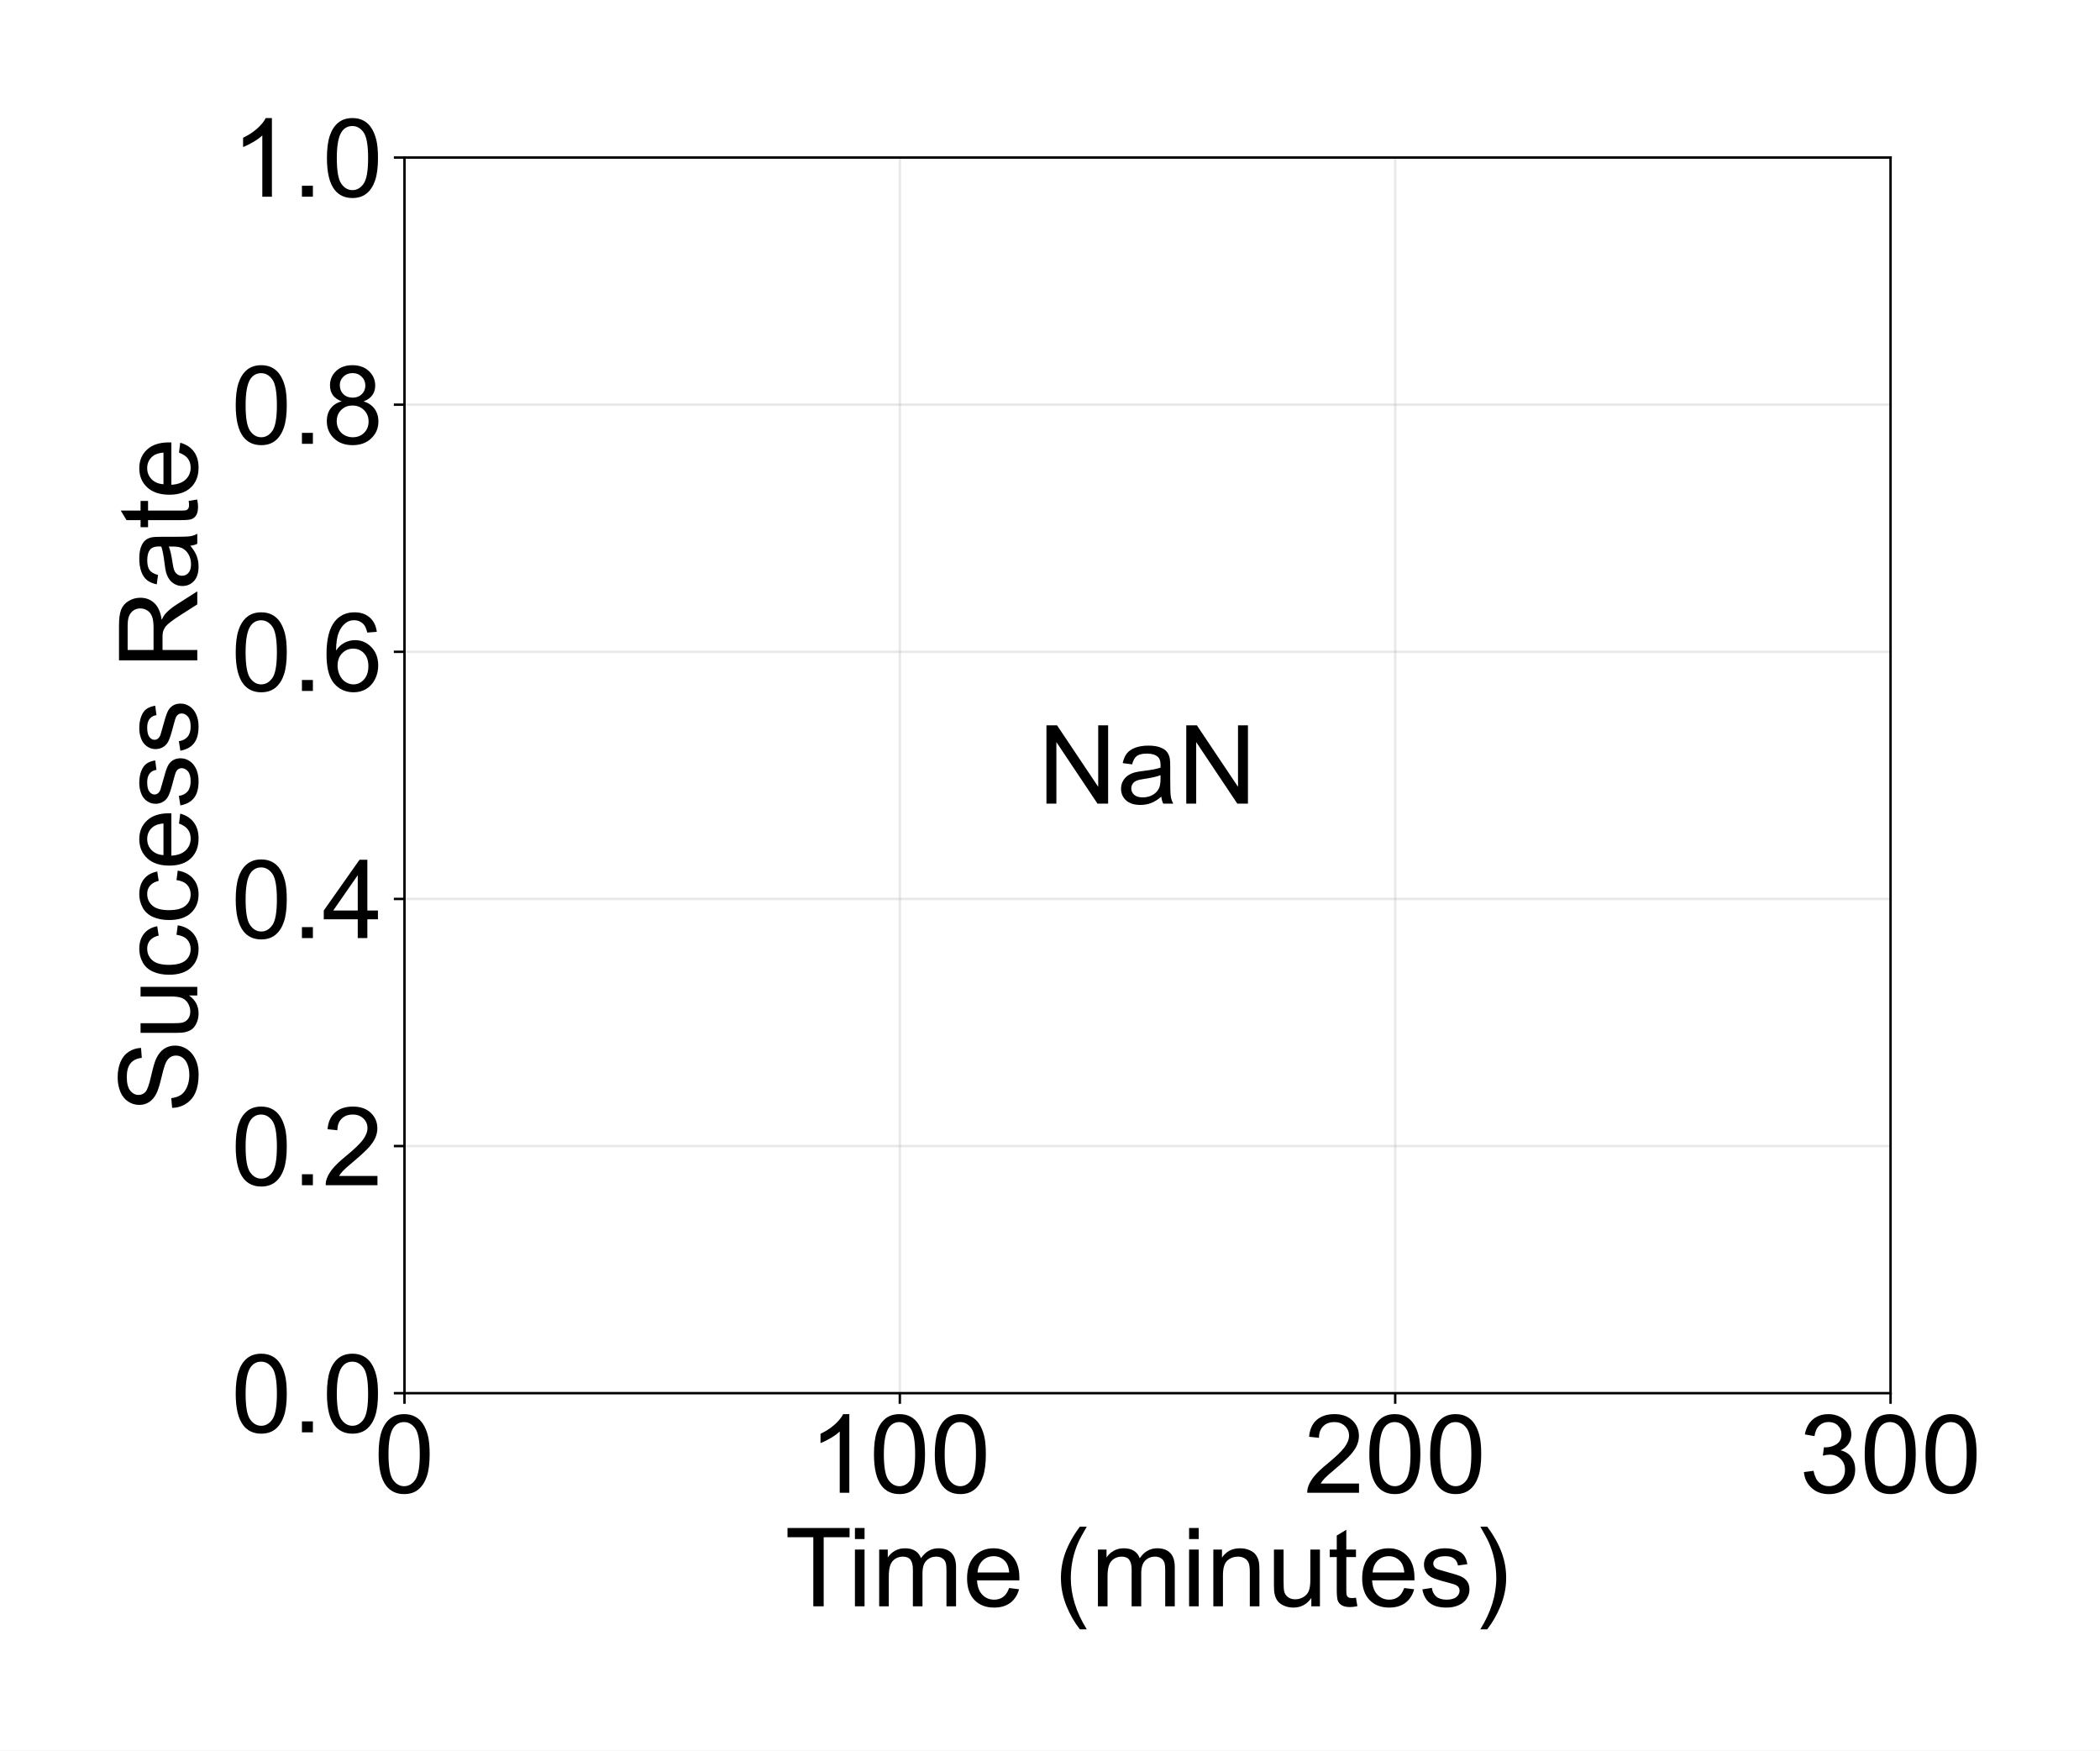
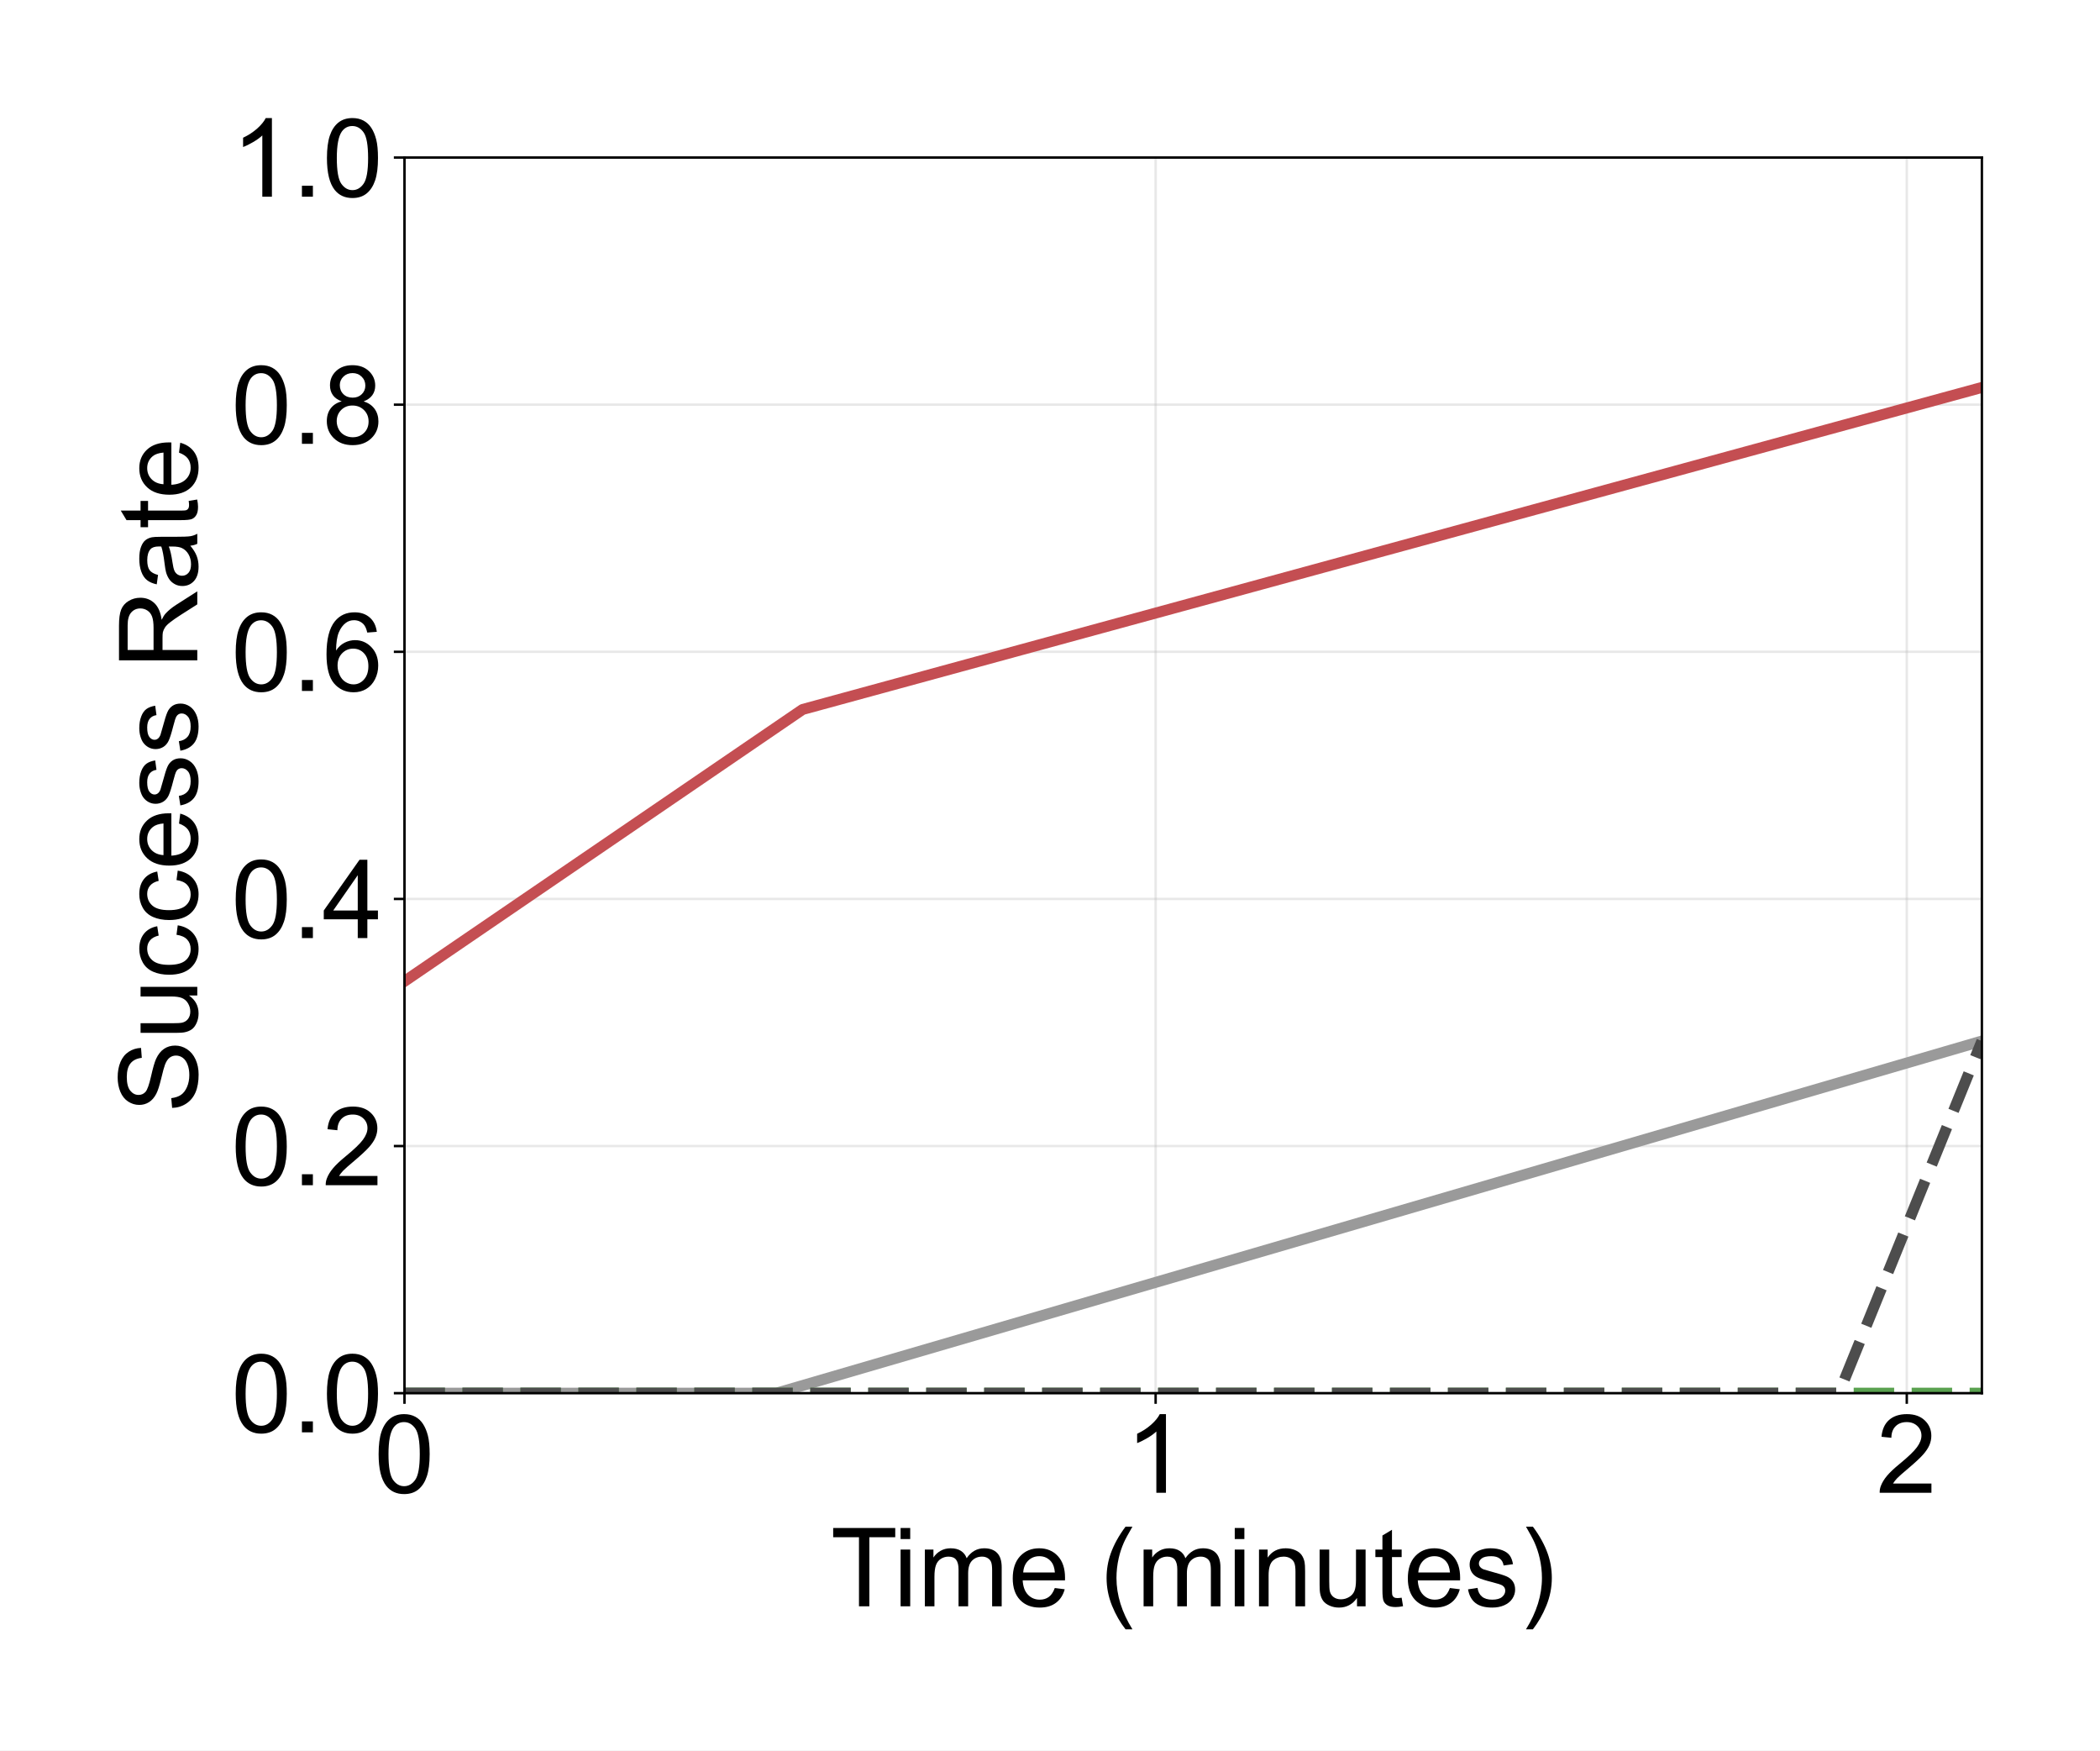
<svg xmlns="http://www.w3.org/2000/svg" xmlns:xlink="http://www.w3.org/1999/xlink" width="691.2pt" height="576pt" viewBox="0 0 691.2 576" version="1.1">
  <defs>
    <style type="text/css">*{stroke-linejoin: round; stroke-linecap: butt}</style>
  </defs>
  <g id="figure_1">
    <g id="patch_1">
      <path d="M 0 576  L 691.2 576  L 691.2 0  L 0 0  z " style="fill: #ffffff" />
    </g>
    <g id="axes_1">
      <g id="patch_2">
-         <path d="M 133.13 458.44  L 622.26 458.44  L 622.26 51.84  L 133.13 51.84  z " style="fill: #ffffff" />
+         <path d="M 133.13 458.44  L 652.32 458.44  L 652.32 51.84  L 133.13 51.84  z " style="fill: #ffffff" />
      </g>
      <g id="matplotlib.axis_1">
        <g id="xtick_1">
          <g id="line2d_1">
-             <path d="M 133.13 458.44  L 133.13 51.84  " clip-path="url(#p8010f7093c)" style="fill: none; stroke: #b0b0b0; stroke-opacity: 0.3; stroke-width: 0.8; stroke-linecap: square" />
+             <path d="M 133.13 458.44  L 133.13 51.84  " clip-path="url(#p4afe14d57f)" style="fill: none; stroke: #b0b0b0; stroke-opacity: 0.3; stroke-width: 0.8; stroke-linecap: square" />
          </g>
          <g id="line2d_2">
            <defs>
-               <path id="m16d247f6b5" d="M 0 0  L 0 3.5  " style="stroke: #000000; stroke-width: 0.8" />
-             </defs>
-             <g>
-               <use xlink:href="#m16d247f6b5" x="133.13" y="458.44" style="stroke: #000000; stroke-width: 0.8" />
+               <path id="m6b9293294a" d="M 0 0  L 0 3.5  " style="stroke: #000000; stroke-width: 0.8" />
+             </defs>
+             <g>
+               <use xlink:href="#m6b9293294a" x="133.13" y="458.44" style="stroke: #000000; stroke-width: 0.8" />
            </g>
          </g>
          <g id="text_1">
            <g transform="translate(123.1203 491.2081) scale(0.36 -0.36)">
              <defs>
                <path id="ArialMT-30" d="M 266 2259  Q 266 3072 433 3567  Q 600 4063 929 4331  Q 1259 4600 1759 4600  Q 2128 4600 2406 4451  Q 2684 4303 2865 4023  Q 3047 3744 3150 3342  Q 3253 2941 3253 2259  Q 3253 1453 3087 958  Q 2922 463 2592 192  Q 2263 -78 1759 -78  Q 1097 -78 719 397  Q 266 969 266 2259  z M 844 2259  Q 844 1131 1108 757  Q 1372 384 1759 384  Q 2147 384 2411 759  Q 2675 1134 2675 2259  Q 2675 3391 2411 3762  Q 2147 4134 1753 4134  Q 1366 4134 1134 3806  Q 844 3388 844 2259  z " transform="scale(0.015625)" />
              </defs>
              <use xlink:href="#ArialMT-30" />
            </g>
          </g>
        </g>
        <g id="xtick_2">
          <g id="line2d_3">
-             <path d="M 296.173 458.44  L 296.173 51.84  " clip-path="url(#p8010f7093c)" style="fill: none; stroke: #b0b0b0; stroke-opacity: 0.3; stroke-width: 0.8; stroke-linecap: square" />
+             <path d="M 380.366 458.44  L 380.366 51.84  " clip-path="url(#p4afe14d57f)" style="fill: none; stroke: #b0b0b0; stroke-opacity: 0.3; stroke-width: 0.8; stroke-linecap: square" />
          </g>
          <g id="line2d_4">
            <g>
-               <use xlink:href="#m16d247f6b5" x="296.173" y="458.44" style="stroke: #000000; stroke-width: 0.8" />
+               <use xlink:href="#m6b9293294a" x="380.366" y="458.44" style="stroke: #000000; stroke-width: 0.8" />
            </g>
          </g>
          <g id="text_2">
-             <g transform="translate(266.1443 491.2081) scale(0.36 -0.36)">
+             <g transform="translate(370.3561 491.2081) scale(0.36 -0.36)">
              <defs>
                <path id="ArialMT-31" d="M 2384 0  L 1822 0  L 1822 3584  Q 1619 3391 1289 3197  Q 959 3003 697 2906  L 697 3450  Q 1169 3672 1522 3987  Q 1875 4303 2022 4600  L 2384 4600  L 2384 0  z " transform="scale(0.015625)" />
              </defs>
              <use xlink:href="#ArialMT-31" />
-               <use xlink:href="#ArialMT-30" transform="translate(55.61523 0)" />
-               <use xlink:href="#ArialMT-30" transform="translate(111.2305 0)" />
            </g>
          </g>
        </g>
        <g id="xtick_3">
          <g id="line2d_5">
-             <path d="M 459.217 458.44  L 459.217 51.84  " clip-path="url(#p8010f7093c)" style="fill: none; stroke: #b0b0b0; stroke-opacity: 0.3; stroke-width: 0.8; stroke-linecap: square" />
+             <path d="M 627.602 458.44  L 627.602 51.84  " clip-path="url(#p4afe14d57f)" style="fill: none; stroke: #b0b0b0; stroke-opacity: 0.3; stroke-width: 0.8; stroke-linecap: square" />
          </g>
          <g id="line2d_6">
            <g>
-               <use xlink:href="#m16d247f6b5" x="459.217" y="458.44" style="stroke: #000000; stroke-width: 0.8" />
+               <use xlink:href="#m6b9293294a" x="627.602" y="458.44" style="stroke: #000000; stroke-width: 0.8" />
            </g>
          </g>
          <g id="text_3">
-             <g transform="translate(429.1876 491.2081) scale(0.36 -0.36)">
+             <g transform="translate(617.5919 491.2081) scale(0.36 -0.36)">
              <defs>
                <path id="ArialMT-32" d="M 3222 541  L 3222 0  L 194 0  Q 188 203 259 391  Q 375 700 629 1000  Q 884 1300 1366 1694  Q 2113 2306 2375 2664  Q 2638 3022 2638 3341  Q 2638 3675 2398 3904  Q 2159 4134 1775 4134  Q 1369 4134 1125 3890  Q 881 3647 878 3216  L 300 3275  Q 359 3922 746 4261  Q 1134 4600 1788 4600  Q 2447 4600 2831 4234  Q 3216 3869 3216 3328  Q 3216 3053 3103 2787  Q 2991 2522 2730 2228  Q 2469 1934 1863 1422  Q 1356 997 1212 845  Q 1069 694 975 541  L 3222 541  z " transform="scale(0.015625)" />
              </defs>
              <use xlink:href="#ArialMT-32" />
-               <use xlink:href="#ArialMT-30" transform="translate(55.61523 0)" />
-               <use xlink:href="#ArialMT-30" transform="translate(111.2305 0)" />
-             </g>
-           </g>
-         </g>
-         <g id="xtick_4">
-           <g id="line2d_7">
-             <path d="M 622.26 458.44  L 622.26 51.84  " clip-path="url(#p8010f7093c)" style="fill: none; stroke: #b0b0b0; stroke-opacity: 0.3; stroke-width: 0.8; stroke-linecap: square" />
-           </g>
-           <g id="line2d_8">
-             <g>
-               <use xlink:href="#m16d247f6b5" x="622.26" y="458.44" style="stroke: #000000; stroke-width: 0.8" />
-             </g>
-           </g>
-           <g id="text_4">
-             <g transform="translate(592.2309 491.2081) scale(0.36 -0.36)">
-               <defs>
-                 <path id="ArialMT-33" d="M 269 1209  L 831 1284  Q 928 806 1161 595  Q 1394 384 1728 384  Q 2125 384 2398 659  Q 2672 934 2672 1341  Q 2672 1728 2419 1979  Q 2166 2231 1775 2231  Q 1616 2231 1378 2169  L 1441 2663  Q 1497 2656 1531 2656  Q 1891 2656 2178 2843  Q 2466 3031 2466 3422  Q 2466 3731 2256 3934  Q 2047 4138 1716 4138  Q 1388 4138 1169 3931  Q 950 3725 888 3313  L 325 3413  Q 428 3978 793 4289  Q 1159 4600 1703 4600  Q 2078 4600 2393 4439  Q 2709 4278 2876 4000  Q 3044 3722 3044 3409  Q 3044 3113 2884 2869  Q 2725 2625 2413 2481  Q 2819 2388 3044 2092  Q 3269 1797 3269 1353  Q 3269 753 2831 336  Q 2394 -81 1725 -81  Q 1122 -81 723 278  Q 325 638 269 1209  z " transform="scale(0.015625)" />
-               </defs>
-               <use xlink:href="#ArialMT-33" />
-               <use xlink:href="#ArialMT-30" transform="translate(55.61523 0)" />
-               <use xlink:href="#ArialMT-30" transform="translate(111.2305 0)" />
-             </g>
-           </g>
-         </g>
-         <g id="text_5">
-           <g transform="translate(258.3634 528.57) scale(0.36 -0.36)">
+             </g>
+           </g>
+         </g>
+         <g id="text_4">
+           <g transform="translate(273.3934 528.57) scale(0.36 -0.36)">
            <defs>
              <path id="ArialMT-54" d="M 1659 0  L 1659 4041  L 150 4041  L 150 4581  L 3781 4581  L 3781 4041  L 2266 4041  L 2266 0  L 1659 0  z " transform="scale(0.015625)" />
              <path id="ArialMT-69" d="M 425 3934  L 425 4581  L 988 4581  L 988 3934  L 425 3934  z M 425 0  L 425 3319  L 988 3319  L 988 0  L 425 0  z " transform="scale(0.015625)" />
              <path id="ArialMT-6d" d="M 422 0  L 422 3319  L 925 3319  L 925 2853  Q 1081 3097 1340 3245  Q 1600 3394 1931 3394  Q 2300 3394 2536 3241  Q 2772 3088 2869 2813  Q 3263 3394 3894 3394  Q 4388 3394 4653 3120  Q 4919 2847 4919 2278  L 4919 0  L 4359 0  L 4359 2091  Q 4359 2428 4304 2576  Q 4250 2725 4106 2815  Q 3963 2906 3769 2906  Q 3419 2906 3187 2673  Q 2956 2441 2956 1928  L 2956 0  L 2394 0  L 2394 2156  Q 2394 2531 2256 2718  Q 2119 2906 1806 2906  Q 1569 2906 1367 2781  Q 1166 2656 1075 2415  Q 984 2175 984 1722  L 984 0  L 422 0  z " transform="scale(0.015625)" />
              <path id="ArialMT-65" d="M 2694 1069  L 3275 997  Q 3138 488 2766 206  Q 2394 -75 1816 -75  Q 1088 -75 661 373  Q 234 822 234 1631  Q 234 2469 665 2931  Q 1097 3394 1784 3394  Q 2450 3394 2872 2941  Q 3294 2488 3294 1666  Q 3294 1616 3291 1516  L 816 1516  Q 847 969 1125 678  Q 1403 388 1819 388  Q 2128 388 2347 550  Q 2566 713 2694 1069  z M 847 1978  L 2700 1978  Q 2663 2397 2488 2606  Q 2219 2931 1791 2931  Q 1403 2931 1139 2672  Q 875 2413 847 1978  z " transform="scale(0.015625)" />
              <path id="ArialMT-20" transform="scale(0.015625)" />
              <path id="ArialMT-28" d="M 1497 -1347  Q 1031 -759 709 28  Q 388 816 388 1659  Q 388 2403 628 3084  Q 909 3875 1497 4659  L 1900 4659  Q 1522 4009 1400 3731  Q 1209 3300 1100 2831  Q 966 2247 966 1656  Q 966 153 1900 -1347  L 1497 -1347  z " transform="scale(0.015625)" />
              <path id="ArialMT-6e" d="M 422 0  L 422 3319  L 928 3319  L 928 2847  Q 1294 3394 1984 3394  Q 2284 3394 2536 3286  Q 2788 3178 2913 3003  Q 3038 2828 3088 2588  Q 3119 2431 3119 2041  L 3119 0  L 2556 0  L 2556 2019  Q 2556 2363 2490 2533  Q 2425 2703 2258 2804  Q 2091 2906 1866 2906  Q 1506 2906 1245 2678  Q 984 2450 984 1813  L 984 0  L 422 0  z " transform="scale(0.015625)" />
              <path id="ArialMT-75" d="M 2597 0  L 2597 488  Q 2209 -75 1544 -75  Q 1250 -75 995 37  Q 741 150 617 320  Q 494 491 444 738  Q 409 903 409 1263  L 409 3319  L 972 3319  L 972 1478  Q 972 1038 1006 884  Q 1059 663 1231 536  Q 1403 409 1656 409  Q 1909 409 2131 539  Q 2353 669 2445 892  Q 2538 1116 2538 1541  L 2538 3319  L 3100 3319  L 3100 0  L 2597 0  z " transform="scale(0.015625)" />
              <path id="ArialMT-74" d="M 1650 503  L 1731 6  Q 1494 -44 1306 -44  Q 1000 -44 831 53  Q 663 150 594 308  Q 525 466 525 972  L 525 2881  L 113 2881  L 113 3319  L 525 3319  L 525 4141  L 1084 4478  L 1084 3319  L 1650 3319  L 1650 2881  L 1084 2881  L 1084 941  Q 1084 700 1114 631  Q 1144 563 1211 522  Q 1278 481 1403 481  Q 1497 481 1650 503  z " transform="scale(0.015625)" />
              <path id="ArialMT-73" d="M 197 991  L 753 1078  Q 800 744 1014 566  Q 1228 388 1613 388  Q 2000 388 2187 545  Q 2375 703 2375 916  Q 2375 1106 2209 1216  Q 2094 1291 1634 1406  Q 1016 1563 777 1677  Q 538 1791 414 1992  Q 291 2194 291 2438  Q 291 2659 392 2848  Q 494 3038 669 3163  Q 800 3259 1026 3326  Q 1253 3394 1513 3394  Q 1903 3394 2198 3281  Q 2494 3169 2634 2976  Q 2775 2784 2828 2463  L 2278 2388  Q 2241 2644 2061 2787  Q 1881 2931 1553 2931  Q 1166 2931 1000 2803  Q 834 2675 834 2503  Q 834 2394 903 2306  Q 972 2216 1119 2156  Q 1203 2125 1616 2013  Q 2213 1853 2448 1751  Q 2684 1650 2818 1456  Q 2953 1263 2953 975  Q 2953 694 2789 445  Q 2625 197 2315 61  Q 2006 -75 1616 -75  Q 969 -75 630 194  Q 291 463 197 991  z " transform="scale(0.015625)" />
              <path id="ArialMT-29" d="M 791 -1347  L 388 -1347  Q 1322 153 1322 1656  Q 1322 2244 1188 2822  Q 1081 3291 891 3722  Q 769 4003 388 4659  L 791 4659  Q 1378 3875 1659 3084  Q 1900 2403 1900 1659  Q 1900 816 1576 28  Q 1253 -759 791 -1347  z " transform="scale(0.015625)" />
            </defs>
            <use xlink:href="#ArialMT-54" />
            <use xlink:href="#ArialMT-69" transform="translate(57.33398 0)" />
            <use xlink:href="#ArialMT-6d" transform="translate(79.55078 0)" />
            <use xlink:href="#ArialMT-65" transform="translate(162.8516 0)" />
            <use xlink:href="#ArialMT-20" transform="translate(218.4668 0)" />
            <use xlink:href="#ArialMT-28" transform="translate(246.25 0)" />
            <use xlink:href="#ArialMT-6d" transform="translate(279.5508 0)" />
            <use xlink:href="#ArialMT-69" transform="translate(362.8516 0)" />
            <use xlink:href="#ArialMT-6e" transform="translate(385.0684 0)" />
            <use xlink:href="#ArialMT-75" transform="translate(440.6836 0)" />
            <use xlink:href="#ArialMT-74" transform="translate(496.2988 0)" />
            <use xlink:href="#ArialMT-65" transform="translate(524.082 0)" />
            <use xlink:href="#ArialMT-73" transform="translate(579.6973 0)" />
            <use xlink:href="#ArialMT-29" transform="translate(629.6973 0)" />
          </g>
        </g>
      </g>
      <g id="matplotlib.axis_2">
        <g id="ytick_1">
+           <g id="line2d_7">
+             <path d="M 133.13 458.44  L 652.32 458.44  " clip-path="url(#p4afe14d57f)" style="fill: none; stroke: #b0b0b0; stroke-opacity: 0.3; stroke-width: 0.8; stroke-linecap: square" />
+           </g>
+           <g id="line2d_8">
+             <defs>
+               <path id="mba86e1c058" d="M 0 0  L -3.5 0  " style="stroke: #000000; stroke-width: 0.8" />
+             </defs>
+             <g>
+               <use xlink:href="#mba86e1c058" x="133.13" y="458.44" style="stroke: #000000; stroke-width: 0.8" />
+             </g>
+           </g>
+           <g id="text_5">
+             <g transform="translate(76.09 471.3241) scale(0.36 -0.36)">
+               <defs>
+                 <path id="ArialMT-2e" d="M 581 0  L 581 641  L 1222 641  L 1222 0  L 581 0  z " transform="scale(0.015625)" />
+               </defs>
+               <use xlink:href="#ArialMT-30" />
+               <use xlink:href="#ArialMT-2e" transform="translate(55.61523 0)" />
+               <use xlink:href="#ArialMT-30" transform="translate(83.39844 0)" />
+             </g>
+           </g>
+         </g>
+         <g id="ytick_2">
          <g id="line2d_9">
-             <path d="M 133.13 458.44  L 622.26 458.44  " clip-path="url(#p8010f7093c)" style="fill: none; stroke: #b0b0b0; stroke-opacity: 0.3; stroke-width: 0.8; stroke-linecap: square" />
+             <path d="M 133.13 377.12  L 652.32 377.12  " clip-path="url(#p4afe14d57f)" style="fill: none; stroke: #b0b0b0; stroke-opacity: 0.3; stroke-width: 0.8; stroke-linecap: square" />
          </g>
          <g id="line2d_10">
-             <defs>
-               <path id="m5a159a9931" d="M 0 0  L -3.5 0  " style="stroke: #000000; stroke-width: 0.8" />
-             </defs>
-             <g>
-               <use xlink:href="#m5a159a9931" x="133.13" y="458.44" style="stroke: #000000; stroke-width: 0.8" />
+             <g>
+               <use xlink:href="#mba86e1c058" x="133.13" y="377.12" style="stroke: #000000; stroke-width: 0.8" />
            </g>
          </g>
          <g id="text_6">
-             <g transform="translate(76.09 471.3241) scale(0.36 -0.36)">
-               <defs>
-                 <path id="ArialMT-2e" d="M 581 0  L 581 641  L 1222 641  L 1222 0  L 581 0  z " transform="scale(0.015625)" />
-               </defs>
-               <use xlink:href="#ArialMT-30" />
-               <use xlink:href="#ArialMT-2e" transform="translate(55.61523 0)" />
-               <use xlink:href="#ArialMT-30" transform="translate(83.39844 0)" />
-             </g>
-           </g>
-         </g>
-         <g id="ytick_2">
+             <g transform="translate(76.09 390.0041) scale(0.36 -0.36)">
+               <use xlink:href="#ArialMT-30" />
+               <use xlink:href="#ArialMT-2e" transform="translate(55.61523 0)" />
+               <use xlink:href="#ArialMT-32" transform="translate(83.39844 0)" />
+             </g>
+           </g>
+         </g>
+         <g id="ytick_3">
          <g id="line2d_11">
-             <path d="M 133.13 377.12  L 622.26 377.12  " clip-path="url(#p8010f7093c)" style="fill: none; stroke: #b0b0b0; stroke-opacity: 0.3; stroke-width: 0.8; stroke-linecap: square" />
+             <path d="M 133.13 295.8  L 652.32 295.8  " clip-path="url(#p4afe14d57f)" style="fill: none; stroke: #b0b0b0; stroke-opacity: 0.3; stroke-width: 0.8; stroke-linecap: square" />
          </g>
          <g id="line2d_12">
            <g>
-               <use xlink:href="#m5a159a9931" x="133.13" y="377.12" style="stroke: #000000; stroke-width: 0.8" />
+               <use xlink:href="#mba86e1c058" x="133.13" y="295.8" style="stroke: #000000; stroke-width: 0.8" />
            </g>
          </g>
          <g id="text_7">
-             <g transform="translate(76.09 390.0041) scale(0.36 -0.36)">
-               <use xlink:href="#ArialMT-30" />
-               <use xlink:href="#ArialMT-2e" transform="translate(55.61523 0)" />
-               <use xlink:href="#ArialMT-32" transform="translate(83.39844 0)" />
-             </g>
-           </g>
-         </g>
-         <g id="ytick_3">
+             <g transform="translate(76.09 308.6841) scale(0.36 -0.36)">
+               <defs>
+                 <path id="ArialMT-34" d="M 2069 0  L 2069 1097  L 81 1097  L 81 1613  L 2172 4581  L 2631 4581  L 2631 1613  L 3250 1613  L 3250 1097  L 2631 1097  L 2631 0  L 2069 0  z M 2069 1613  L 2069 3678  L 634 1613  L 2069 1613  z " transform="scale(0.015625)" />
+               </defs>
+               <use xlink:href="#ArialMT-30" />
+               <use xlink:href="#ArialMT-2e" transform="translate(55.61523 0)" />
+               <use xlink:href="#ArialMT-34" transform="translate(83.39844 0)" />
+             </g>
+           </g>
+         </g>
+         <g id="ytick_4">
          <g id="line2d_13">
-             <path d="M 133.13 295.8  L 622.26 295.8  " clip-path="url(#p8010f7093c)" style="fill: none; stroke: #b0b0b0; stroke-opacity: 0.3; stroke-width: 0.8; stroke-linecap: square" />
+             <path d="M 133.13 214.48  L 652.32 214.48  " clip-path="url(#p4afe14d57f)" style="fill: none; stroke: #b0b0b0; stroke-opacity: 0.3; stroke-width: 0.8; stroke-linecap: square" />
          </g>
          <g id="line2d_14">
            <g>
-               <use xlink:href="#m5a159a9931" x="133.13" y="295.8" style="stroke: #000000; stroke-width: 0.8" />
+               <use xlink:href="#mba86e1c058" x="133.13" y="214.48" style="stroke: #000000; stroke-width: 0.8" />
            </g>
          </g>
          <g id="text_8">
-             <g transform="translate(76.09 308.6841) scale(0.36 -0.36)">
-               <defs>
-                 <path id="ArialMT-34" d="M 2069 0  L 2069 1097  L 81 1097  L 81 1613  L 2172 4581  L 2631 4581  L 2631 1613  L 3250 1613  L 3250 1097  L 2631 1097  L 2631 0  L 2069 0  z M 2069 1613  L 2069 3678  L 634 1613  L 2069 1613  z " transform="scale(0.015625)" />
-               </defs>
-               <use xlink:href="#ArialMT-30" />
-               <use xlink:href="#ArialMT-2e" transform="translate(55.61523 0)" />
-               <use xlink:href="#ArialMT-34" transform="translate(83.39844 0)" />
-             </g>
-           </g>
-         </g>
-         <g id="ytick_4">
+             <g transform="translate(76.09 227.3641) scale(0.36 -0.36)">
+               <defs>
+                 <path id="ArialMT-36" d="M 3184 3459  L 2625 3416  Q 2550 3747 2413 3897  Q 2184 4138 1850 4138  Q 1581 4138 1378 3988  Q 1113 3794 959 3422  Q 806 3050 800 2363  Q 1003 2672 1297 2822  Q 1591 2972 1913 2972  Q 2475 2972 2870 2558  Q 3266 2144 3266 1488  Q 3266 1056 3080 686  Q 2894 316 2569 119  Q 2244 -78 1831 -78  Q 1128 -78 684 439  Q 241 956 241 2144  Q 241 3472 731 4075  Q 1159 4600 1884 4600  Q 2425 4600 2770 4297  Q 3116 3994 3184 3459  z M 888 1484  Q 888 1194 1011 928  Q 1134 663 1356 523  Q 1578 384 1822 384  Q 2178 384 2434 671  Q 2691 959 2691 1453  Q 2691 1928 2437 2201  Q 2184 2475 1800 2475  Q 1419 2475 1153 2201  Q 888 1928 888 1484  z " transform="scale(0.015625)" />
+               </defs>
+               <use xlink:href="#ArialMT-30" />
+               <use xlink:href="#ArialMT-2e" transform="translate(55.61523 0)" />
+               <use xlink:href="#ArialMT-36" transform="translate(83.39844 0)" />
+             </g>
+           </g>
+         </g>
+         <g id="ytick_5">
          <g id="line2d_15">
-             <path d="M 133.13 214.48  L 622.26 214.48  " clip-path="url(#p8010f7093c)" style="fill: none; stroke: #b0b0b0; stroke-opacity: 0.3; stroke-width: 0.8; stroke-linecap: square" />
+             <path d="M 133.13 133.16  L 652.32 133.16  " clip-path="url(#p4afe14d57f)" style="fill: none; stroke: #b0b0b0; stroke-opacity: 0.3; stroke-width: 0.8; stroke-linecap: square" />
          </g>
          <g id="line2d_16">
            <g>
-               <use xlink:href="#m5a159a9931" x="133.13" y="214.48" style="stroke: #000000; stroke-width: 0.8" />
+               <use xlink:href="#mba86e1c058" x="133.13" y="133.16" style="stroke: #000000; stroke-width: 0.8" />
            </g>
          </g>
          <g id="text_9">
-             <g transform="translate(76.09 227.3641) scale(0.36 -0.36)">
-               <defs>
-                 <path id="ArialMT-36" d="M 3184 3459  L 2625 3416  Q 2550 3747 2413 3897  Q 2184 4138 1850 4138  Q 1581 4138 1378 3988  Q 1113 3794 959 3422  Q 806 3050 800 2363  Q 1003 2672 1297 2822  Q 1591 2972 1913 2972  Q 2475 2972 2870 2558  Q 3266 2144 3266 1488  Q 3266 1056 3080 686  Q 2894 316 2569 119  Q 2244 -78 1831 -78  Q 1128 -78 684 439  Q 241 956 241 2144  Q 241 3472 731 4075  Q 1159 4600 1884 4600  Q 2425 4600 2770 4297  Q 3116 3994 3184 3459  z M 888 1484  Q 888 1194 1011 928  Q 1134 663 1356 523  Q 1578 384 1822 384  Q 2178 384 2434 671  Q 2691 959 2691 1453  Q 2691 1928 2437 2201  Q 2184 2475 1800 2475  Q 1419 2475 1153 2201  Q 888 1928 888 1484  z " transform="scale(0.015625)" />
-               </defs>
-               <use xlink:href="#ArialMT-30" />
-               <use xlink:href="#ArialMT-2e" transform="translate(55.61523 0)" />
-               <use xlink:href="#ArialMT-36" transform="translate(83.39844 0)" />
-             </g>
-           </g>
-         </g>
-         <g id="ytick_5">
+             <g transform="translate(76.09 146.0441) scale(0.36 -0.36)">
+               <defs>
+                 <path id="ArialMT-38" d="M 1131 2484  Q 781 2613 612 2850  Q 444 3088 444 3419  Q 444 3919 803 4259  Q 1163 4600 1759 4600  Q 2359 4600 2725 4251  Q 3091 3903 3091 3403  Q 3091 3084 2923 2848  Q 2756 2613 2416 2484  Q 2838 2347 3058 2040  Q 3278 1734 3278 1309  Q 3278 722 2862 322  Q 2447 -78 1769 -78  Q 1091 -78 675 323  Q 259 725 259 1325  Q 259 1772 486 2073  Q 713 2375 1131 2484  z M 1019 3438  Q 1019 3113 1228 2906  Q 1438 2700 1772 2700  Q 2097 2700 2305 2904  Q 2513 3109 2513 3406  Q 2513 3716 2298 3927  Q 2084 4138 1766 4138  Q 1444 4138 1231 3931  Q 1019 3725 1019 3438  z M 838 1322  Q 838 1081 952 856  Q 1066 631 1291 507  Q 1516 384 1775 384  Q 2178 384 2440 643  Q 2703 903 2703 1303  Q 2703 1709 2433 1975  Q 2163 2241 1756 2241  Q 1359 2241 1098 1978  Q 838 1716 838 1322  z " transform="scale(0.015625)" />
+               </defs>
+               <use xlink:href="#ArialMT-30" />
+               <use xlink:href="#ArialMT-2e" transform="translate(55.61523 0)" />
+               <use xlink:href="#ArialMT-38" transform="translate(83.39844 0)" />
+             </g>
+           </g>
+         </g>
+         <g id="ytick_6">
          <g id="line2d_17">
-             <path d="M 133.13 133.16  L 622.26 133.16  " clip-path="url(#p8010f7093c)" style="fill: none; stroke: #b0b0b0; stroke-opacity: 0.3; stroke-width: 0.8; stroke-linecap: square" />
+             <path d="M 133.13 51.84  L 652.32 51.84  " clip-path="url(#p4afe14d57f)" style="fill: none; stroke: #b0b0b0; stroke-opacity: 0.3; stroke-width: 0.8; stroke-linecap: square" />
          </g>
          <g id="line2d_18">
            <g>
-               <use xlink:href="#m5a159a9931" x="133.13" y="133.16" style="stroke: #000000; stroke-width: 0.8" />
+               <use xlink:href="#mba86e1c058" x="133.13" y="51.84" style="stroke: #000000; stroke-width: 0.8" />
            </g>
          </g>
          <g id="text_10">
-             <g transform="translate(76.09 146.0441) scale(0.36 -0.36)">
-               <defs>
-                 <path id="ArialMT-38" d="M 1131 2484  Q 781 2613 612 2850  Q 444 3088 444 3419  Q 444 3919 803 4259  Q 1163 4600 1759 4600  Q 2359 4600 2725 4251  Q 3091 3903 3091 3403  Q 3091 3084 2923 2848  Q 2756 2613 2416 2484  Q 2838 2347 3058 2040  Q 3278 1734 3278 1309  Q 3278 722 2862 322  Q 2447 -78 1769 -78  Q 1091 -78 675 323  Q 259 725 259 1325  Q 259 1772 486 2073  Q 713 2375 1131 2484  z M 1019 3438  Q 1019 3113 1228 2906  Q 1438 2700 1772 2700  Q 2097 2700 2305 2904  Q 2513 3109 2513 3406  Q 2513 3716 2298 3927  Q 2084 4138 1766 4138  Q 1444 4138 1231 3931  Q 1019 3725 1019 3438  z M 838 1322  Q 838 1081 952 856  Q 1066 631 1291 507  Q 1516 384 1775 384  Q 2178 384 2440 643  Q 2703 903 2703 1303  Q 2703 1709 2433 1975  Q 2163 2241 1756 2241  Q 1359 2241 1098 1978  Q 838 1716 838 1322  z " transform="scale(0.015625)" />
-               </defs>
-               <use xlink:href="#ArialMT-30" />
-               <use xlink:href="#ArialMT-2e" transform="translate(55.61523 0)" />
-               <use xlink:href="#ArialMT-38" transform="translate(83.39844 0)" />
-             </g>
-           </g>
-         </g>
-         <g id="ytick_6">
-           <g id="line2d_19">
-             <path d="M 133.13 51.84  L 622.26 51.84  " clip-path="url(#p8010f7093c)" style="fill: none; stroke: #b0b0b0; stroke-opacity: 0.3; stroke-width: 0.8; stroke-linecap: square" />
-           </g>
-           <g id="line2d_20">
-             <g>
-               <use xlink:href="#m5a159a9931" x="133.13" y="51.84" style="stroke: #000000; stroke-width: 0.8" />
-             </g>
-           </g>
-           <g id="text_11">
            <g transform="translate(76.09 64.72406) scale(0.36 -0.36)">
              <use xlink:href="#ArialMT-31" />
              <use xlink:href="#ArialMT-2e" transform="translate(55.61523 0)" />
              <use xlink:href="#ArialMT-30" transform="translate(83.39844 0)" />
            </g>
          </g>
        </g>
-         <g id="text_12">
+         <g id="text_11">
          <g transform="translate(64.935 366.1859) rotate(-90) scale(0.36 -0.36)">
            <defs>
              <path id="ArialMT-53" d="M 288 1472  L 859 1522  Q 900 1178 1048 958  Q 1197 738 1509 602  Q 1822 466 2213 466  Q 2559 466 2825 569  Q 3091 672 3220 851  Q 3350 1031 3350 1244  Q 3350 1459 3225 1620  Q 3100 1781 2813 1891  Q 2628 1963 1997 2114  Q 1366 2266 1113 2400  Q 784 2572 623 2826  Q 463 3081 463 3397  Q 463 3744 659 4045  Q 856 4347 1234 4503  Q 1613 4659 2075 4659  Q 2584 4659 2973 4495  Q 3363 4331 3572 4012  Q 3781 3694 3797 3291  L 3216 3247  Q 3169 3681 2898 3903  Q 2628 4125 2100 4125  Q 1550 4125 1298 3923  Q 1047 3722 1047 3438  Q 1047 3191 1225 3031  Q 1400 2872 2139 2705  Q 2878 2538 3153 2413  Q 3553 2228 3743 1945  Q 3934 1663 3934 1294  Q 3934 928 3725 604  Q 3516 281 3123 101  Q 2731 -78 2241 -78  Q 1619 -78 1198 103  Q 778 284 539 648  Q 300 1013 288 1472  z " transform="scale(0.015625)" />
              <path id="ArialMT-63" d="M 2588 1216  L 3141 1144  Q 3050 572 2676 248  Q 2303 -75 1759 -75  Q 1078 -75 664 370  Q 250 816 250 1647  Q 250 2184 428 2587  Q 606 2991 970 3192  Q 1334 3394 1763 3394  Q 2303 3394 2647 3120  Q 2991 2847 3088 2344  L 2541 2259  Q 2463 2594 2264 2762  Q 2066 2931 1784 2931  Q 1359 2931 1093 2626  Q 828 2322 828 1663  Q 828 994 1084 691  Q 1341 388 1753 388  Q 2084 388 2306 591  Q 2528 794 2588 1216  z " transform="scale(0.015625)" />
              <path id="ArialMT-52" d="M 503 0  L 503 4581  L 2534 4581  Q 3147 4581 3465 4457  Q 3784 4334 3975 4021  Q 4166 3709 4166 3331  Q 4166 2844 3850 2509  Q 3534 2175 2875 2084  Q 3116 1969 3241 1856  Q 3506 1613 3744 1247  L 4541 0  L 3778 0  L 3172 953  Q 2906 1366 2734 1584  Q 2563 1803 2427 1890  Q 2291 1978 2150 2013  Q 2047 2034 1813 2034  L 1109 2034  L 1109 0  L 503 0  z M 1109 2559  L 2413 2559  Q 2828 2559 3062 2645  Q 3297 2731 3419 2920  Q 3541 3109 3541 3331  Q 3541 3656 3305 3865  Q 3069 4075 2559 4075  L 1109 4075  L 1109 2559  z " transform="scale(0.015625)" />
              <path id="ArialMT-61" d="M 2588 409  Q 2275 144 1986 34  Q 1697 -75 1366 -75  Q 819 -75 525 192  Q 231 459 231 875  Q 231 1119 342 1320  Q 453 1522 633 1644  Q 813 1766 1038 1828  Q 1203 1872 1538 1913  Q 2219 1994 2541 2106  Q 2544 2222 2544 2253  Q 2544 2597 2384 2738  Q 2169 2928 1744 2928  Q 1347 2928 1158 2789  Q 969 2650 878 2297  L 328 2372  Q 403 2725 575 2942  Q 747 3159 1072 3276  Q 1397 3394 1825 3394  Q 2250 3394 2515 3294  Q 2781 3194 2906 3042  Q 3031 2891 3081 2659  Q 3109 2516 3109 2141  L 3109 1391  Q 3109 606 3145 398  Q 3181 191 3288 0  L 2700 0  Q 2613 175 2588 409  z M 2541 1666  Q 2234 1541 1622 1453  Q 1275 1403 1131 1340  Q 988 1278 909 1158  Q 831 1038 831 891  Q 831 666 1001 516  Q 1172 366 1500 366  Q 1825 366 2078 508  Q 2331 650 2450 897  Q 2541 1088 2541 1459  L 2541 1666  z " transform="scale(0.015625)" />
            </defs>
            <use xlink:href="#ArialMT-53" />
            <use xlink:href="#ArialMT-75" transform="translate(66.69922 0)" />
            <use xlink:href="#ArialMT-63" transform="translate(122.3145 0)" />
            <use xlink:href="#ArialMT-63" transform="translate(172.3145 0)" />
            <use xlink:href="#ArialMT-65" transform="translate(222.3145 0)" />
            <use xlink:href="#ArialMT-73" transform="translate(277.9297 0)" />
            <use xlink:href="#ArialMT-73" transform="translate(327.9297 0)" />
            <use xlink:href="#ArialMT-20" transform="translate(377.9297 0)" />
            <use xlink:href="#ArialMT-52" transform="translate(405.7129 0)" />
            <use xlink:href="#ArialMT-61" transform="translate(477.9297 0)" />
            <use xlink:href="#ArialMT-74" transform="translate(533.5449 0)" />
            <use xlink:href="#ArialMT-65" transform="translate(561.3281 0)" />
          </g>
        </g>
      </g>
+       <g id="line2d_19">
+         <path d="M 133.13 458.44  L 255.525 458.44  L 652.32 342.559  " clip-path="url(#p4afe14d57f)" style="fill: none; stroke: #9a9a9a; stroke-width: 3.6; stroke-linecap: square" />
+       </g>
+       <g id="line2d_20">
+         <path d="M 133.13 458.44  L 290.053 458.44  L 652.32 458.44  " clip-path="url(#p4afe14d57f)" style="fill: none; stroke-dasharray: 13.32,5.76; stroke-dashoffset: 0; stroke: #59a14f; stroke-width: 3.6" />
+       </g>
+       <g id="line2d_21">
+         <path d="M 133.13 458.44  L 605.268 458.44  L 652.32 342.559  " clip-path="url(#p4afe14d57f)" style="fill: none; stroke-dasharray: 13.32,5.76; stroke-dashoffset: 0; stroke: #4d4d4d; stroke-width: 3.6" />
+       </g>
+       <g id="line2d_22">
+         <path d="M 133.13 322.907  L 264.166 233.455  L 652.32 127.491  " clip-path="url(#p4afe14d57f)" style="fill: none; stroke: #c44e52; stroke-width: 3.6; stroke-linecap: square" />
+       </g>
      <g id="patch_3">
        <path d="M 133.13 458.44  L 133.13 51.84  " style="fill: none; stroke: #000000; stroke-width: 0.8; stroke-linejoin: miter; stroke-linecap: square" />
      </g>
      <g id="patch_4">
-         <path d="M 622.26 458.44  L 622.26 51.84  " style="fill: none; stroke: #000000; stroke-width: 0.8; stroke-linejoin: miter; stroke-linecap: square" />
+         <path d="M 652.32 458.44  L 652.32 51.84  " style="fill: none; stroke: #000000; stroke-width: 0.8; stroke-linejoin: miter; stroke-linecap: square" />
      </g>
      <g id="patch_5">
-         <path d="M 133.13 458.44  L 622.26 458.44  " style="fill: none; stroke: #000000; stroke-width: 0.8; stroke-linejoin: miter; stroke-linecap: square" />
+         <path d="M 133.13 458.44  L 652.32 458.44  " style="fill: none; stroke: #000000; stroke-width: 0.8; stroke-linejoin: miter; stroke-linecap: square" />
      </g>
      <g id="patch_6">
-         <path d="M 133.13 51.84  L 622.26 51.84  " style="fill: none; stroke: #000000; stroke-width: 0.8; stroke-linejoin: miter; stroke-linecap: square" />
-       </g>
-       <g id="text_13">
-         <g transform="translate(341.6866 264.4466) scale(0.36 -0.36)">
-           <defs>
-             <path id="ArialMT-4e" d="M 488 0  L 488 4581  L 1109 4581  L 3516 984  L 3516 4581  L 4097 4581  L 4097 0  L 3475 0  L 1069 3600  L 1069 0  L 488 0  z " transform="scale(0.015625)" />
-           </defs>
-           <use xlink:href="#ArialMT-4e" />
-           <use xlink:href="#ArialMT-61" transform="translate(72.2168 0)" />
-           <use xlink:href="#ArialMT-4e" transform="translate(127.832 0)" />
-         </g>
+         <path d="M 133.13 51.84  L 652.32 51.84  " style="fill: none; stroke: #000000; stroke-width: 0.8; stroke-linejoin: miter; stroke-linecap: square" />
      </g>
    </g>
  </g>
  <defs>
-     <clipPath id="p8010f7093c">
-       <rect x="133.13" y="51.84" width="489.13" height="406.6" />
+     <clipPath id="p4afe14d57f">
+       <rect x="133.13" y="51.84" width="519.19" height="406.6" />
    </clipPath>
  </defs>
</svg>
